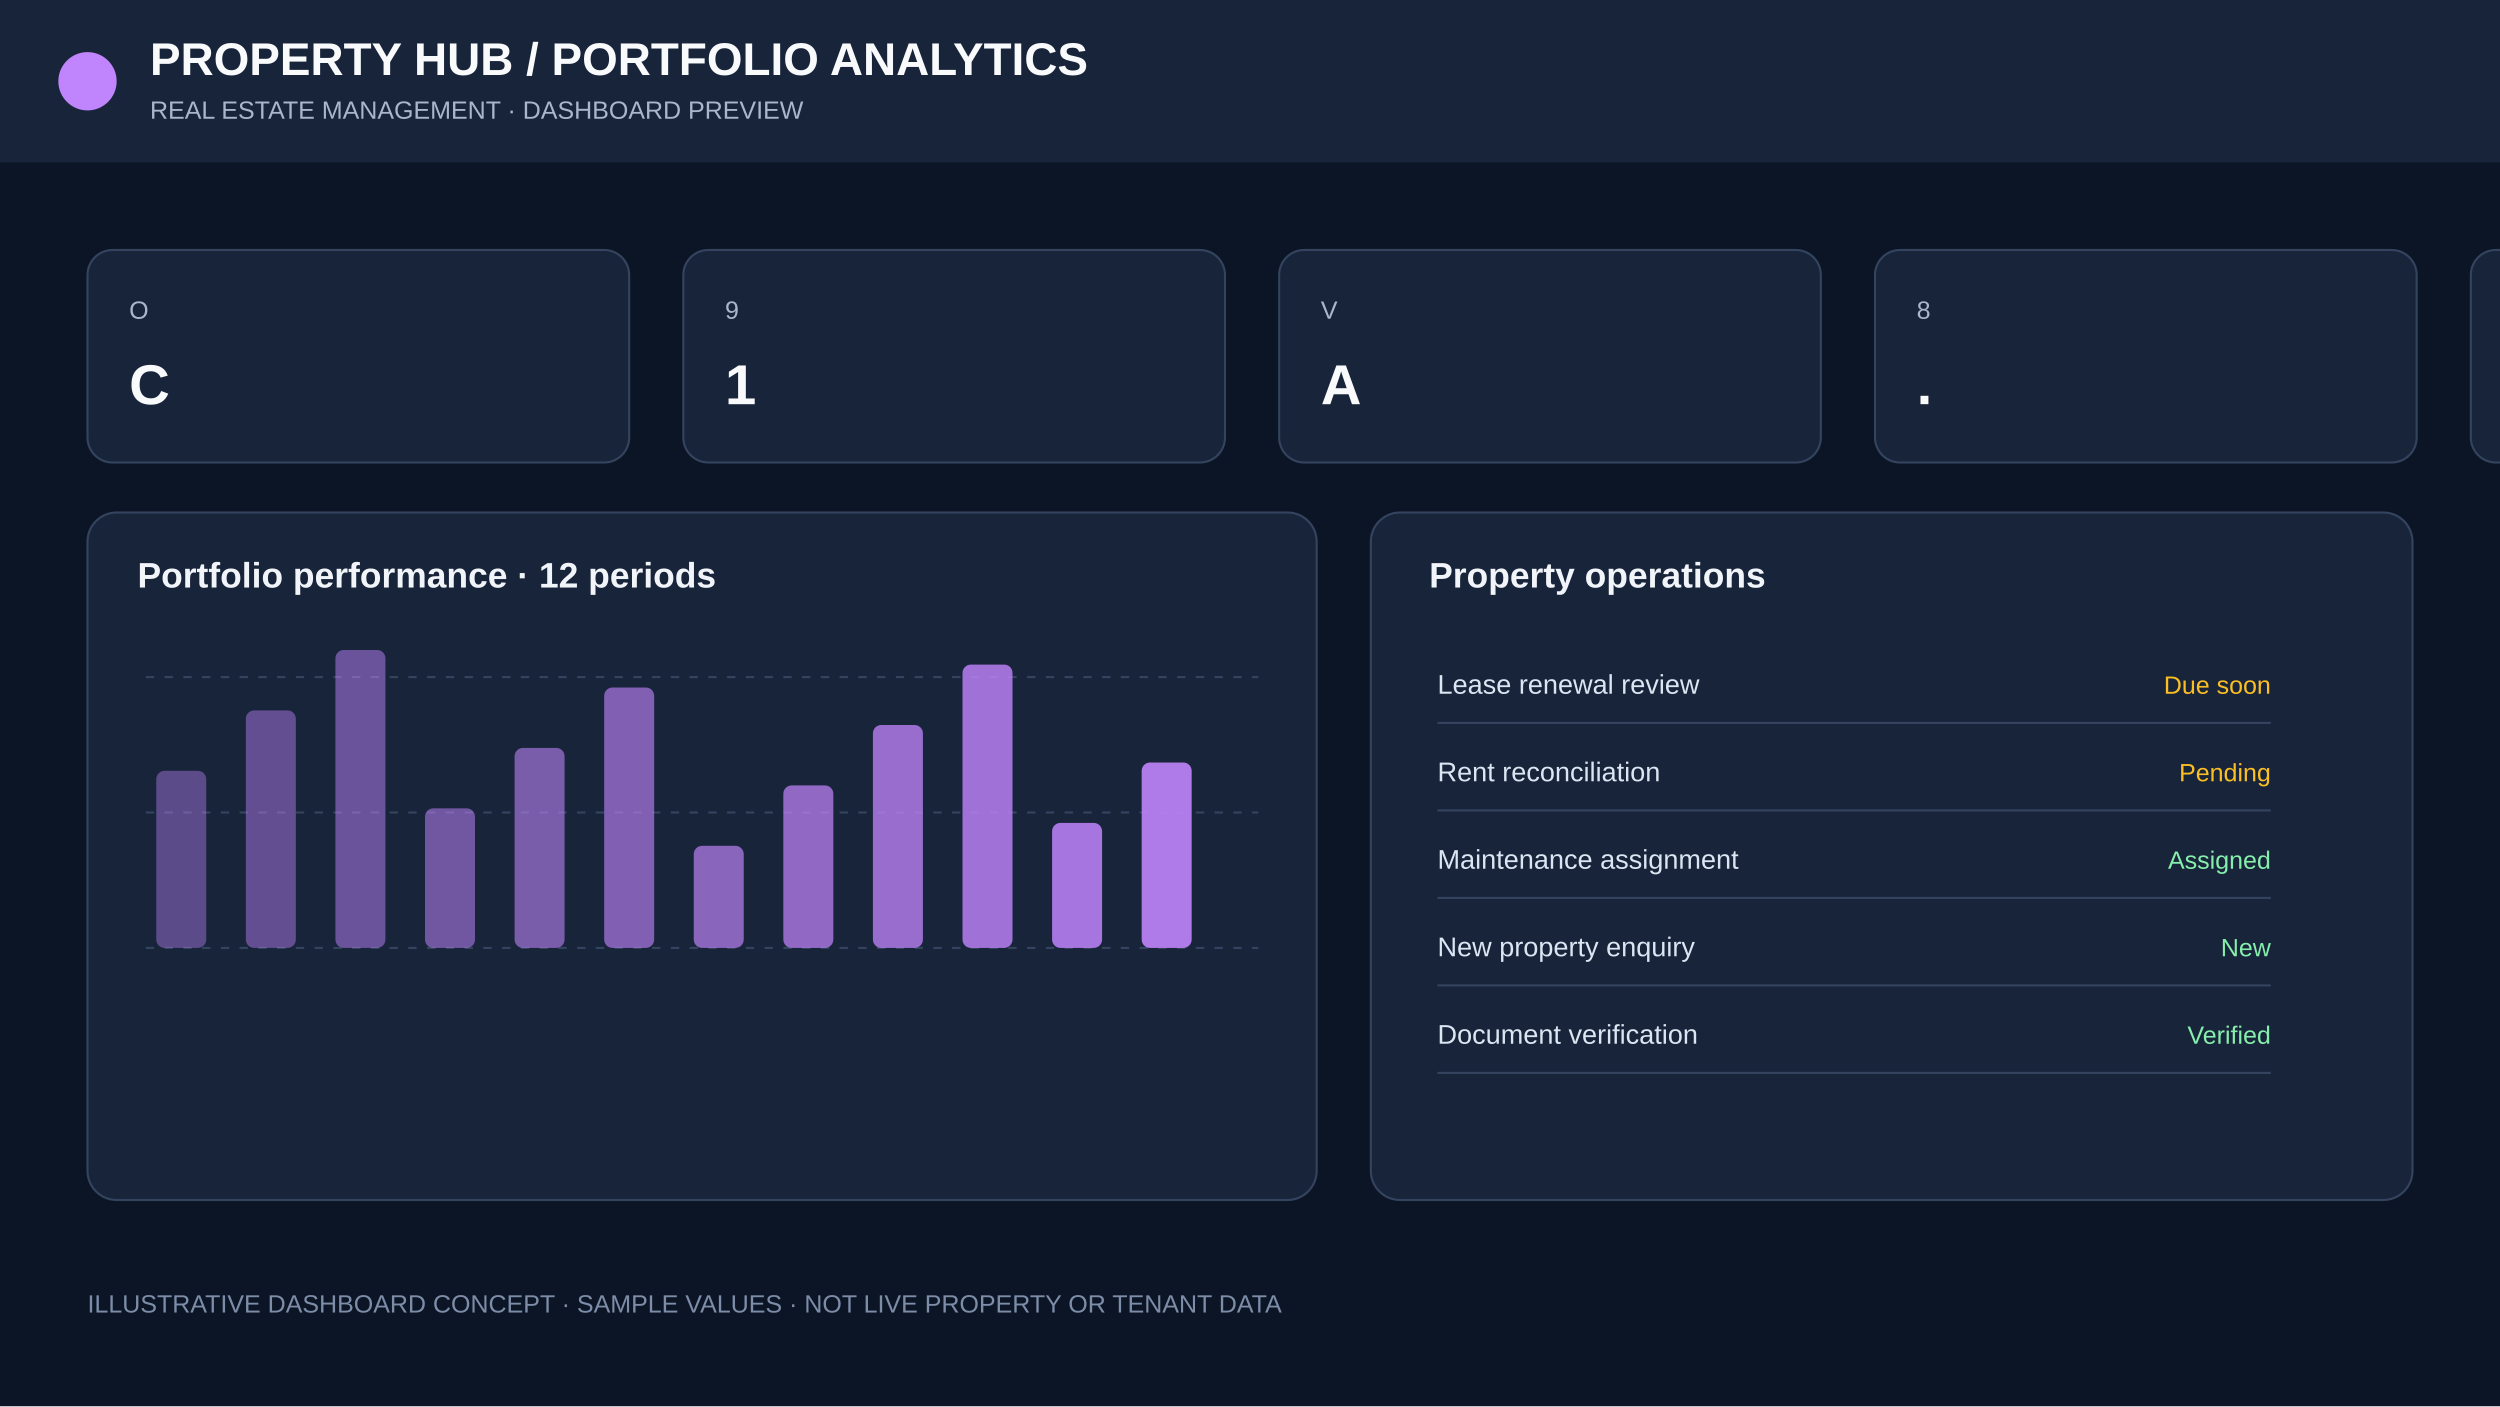
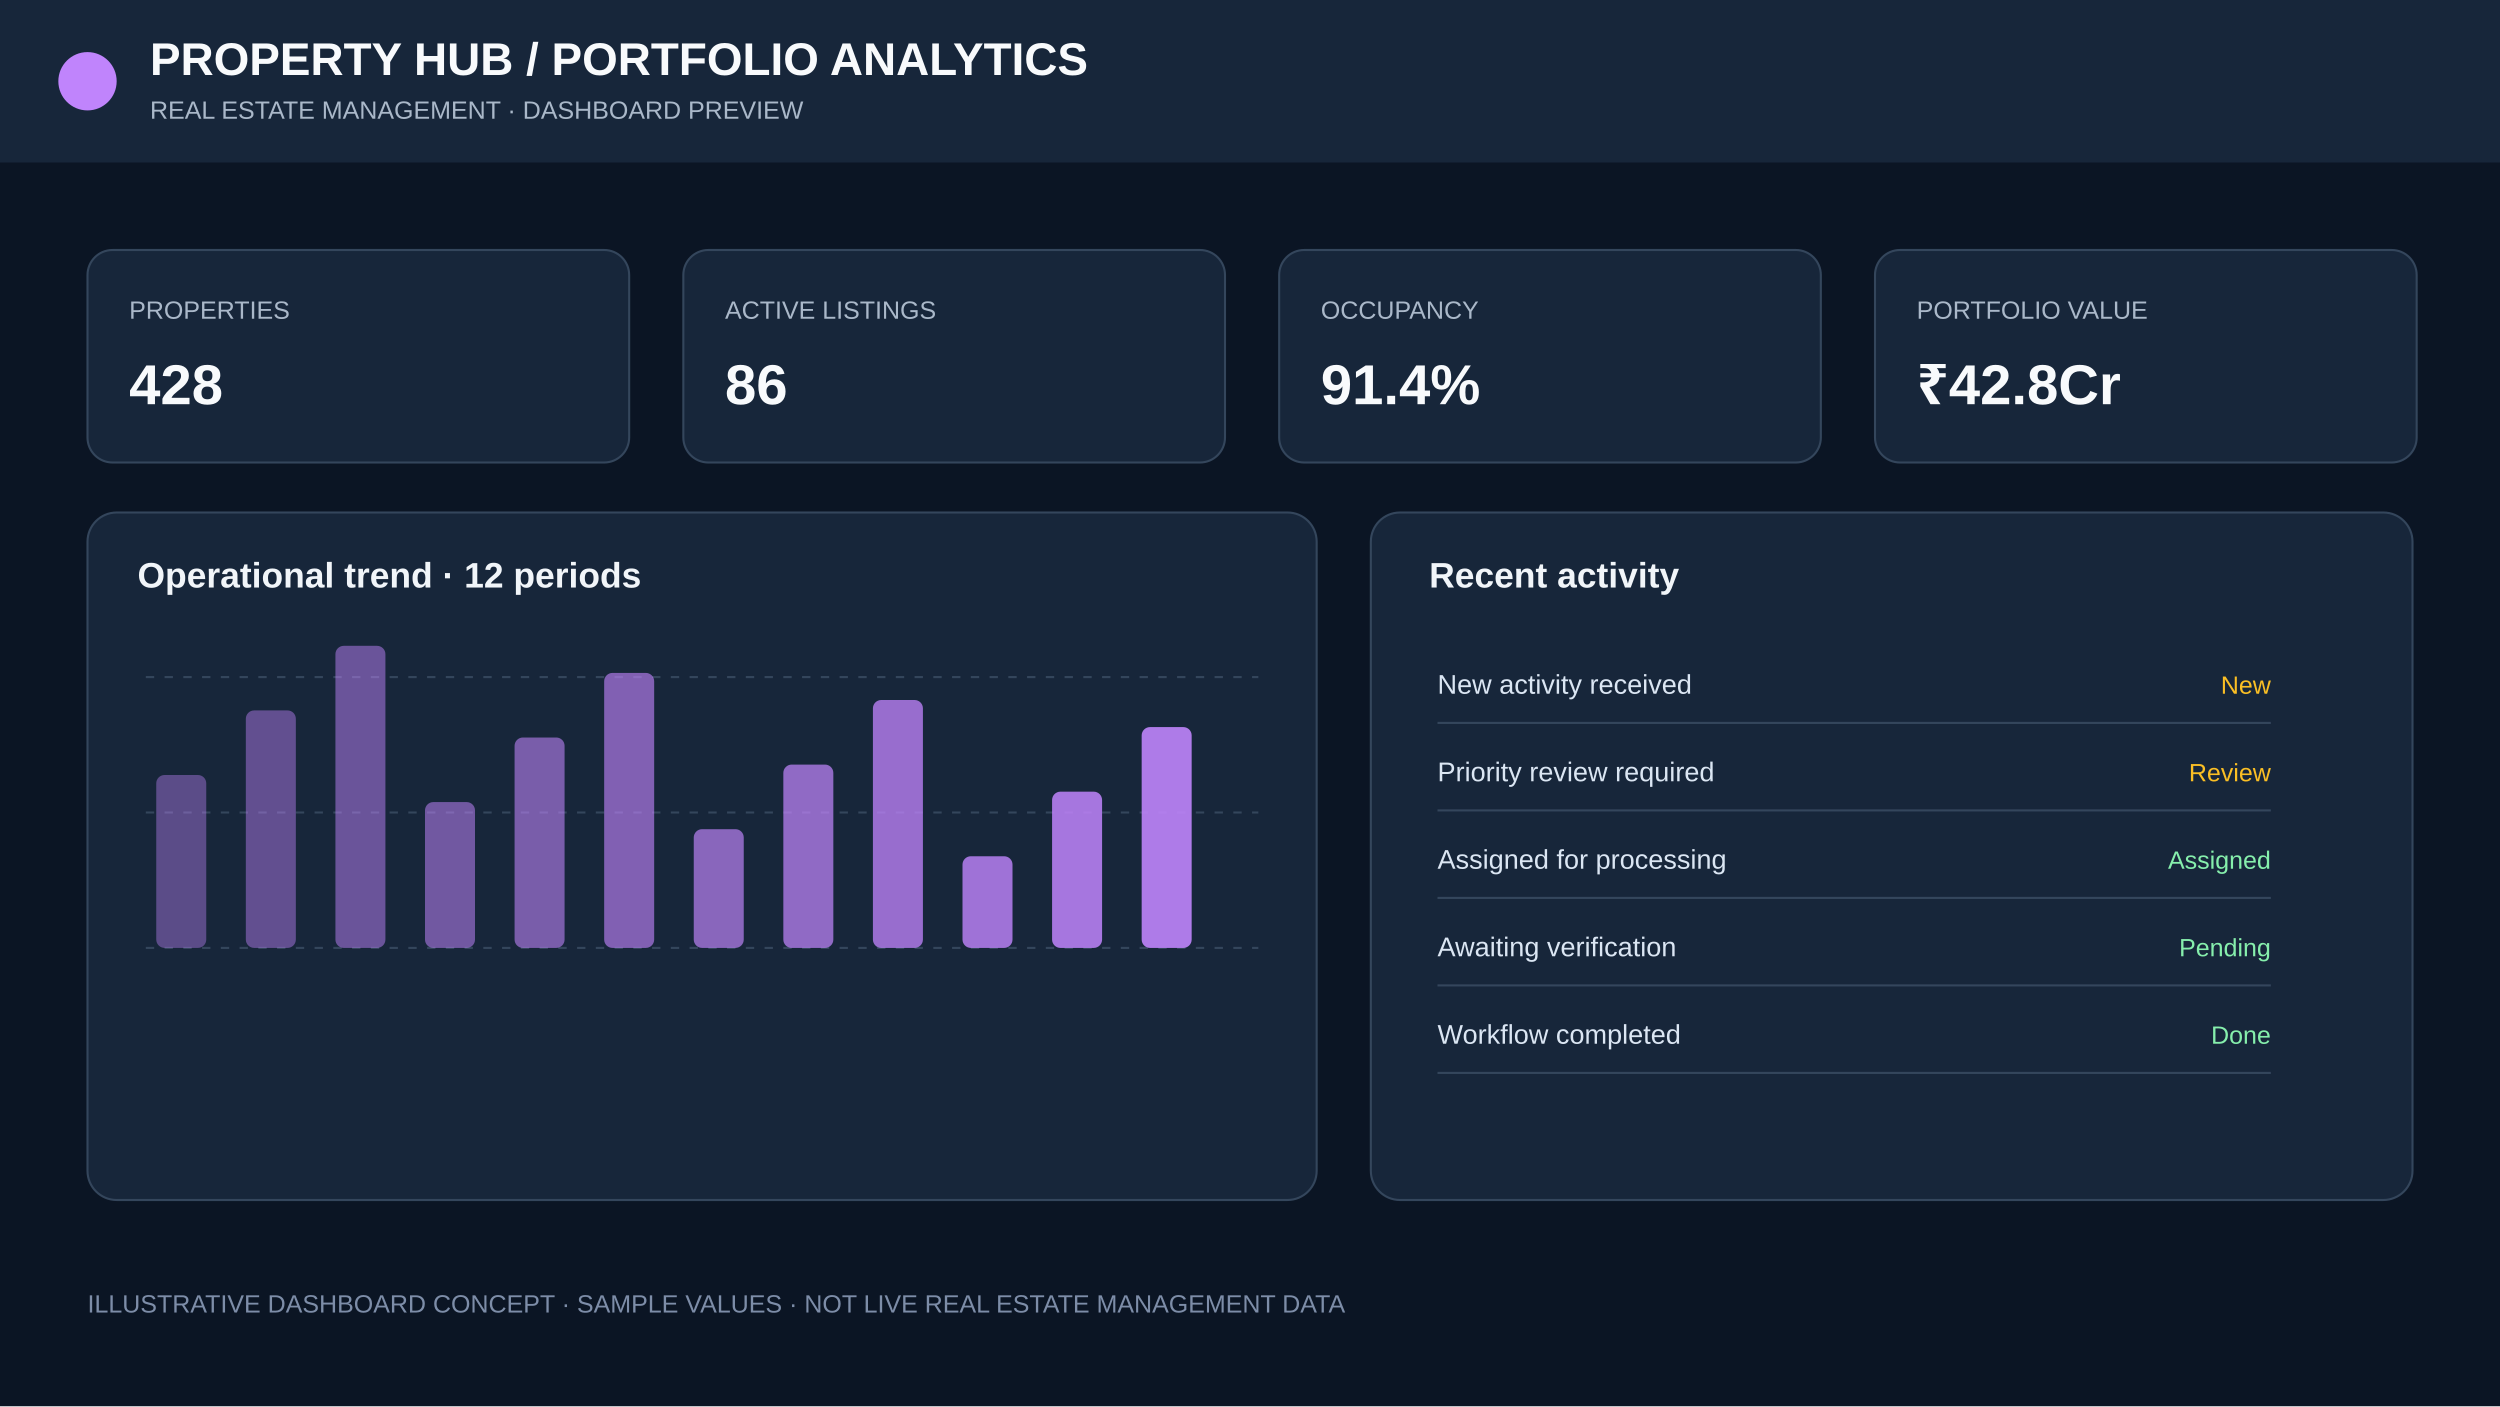
<svg xmlns="http://www.w3.org/2000/svg" width="1200" height="675" viewBox="0 0 1200 675">
-   <rect width="1200" height="675" fill="#0c1525" />
-   <rect width="1200" height="78" fill="#18243a" />
+   <rect width="1200" height="675" fill="#0b1524" />
+   <rect width="1200" height="78" fill="#17263a" />
  <circle cx="42" cy="39" r="14" fill="#c084fc" />
  <text x="72" y="36" fill="#f8fafc" font-size="22" font-weight="700" font-family="Arial">PROPERTY HUB / PORTFOLIO ANALYTICS</text>
-   <text x="72" y="57" fill="#aab7ca" font-size="12" font-family="Arial">REAL ESTATE MANAGEMENT · DASHBOARD PREVIEW</text>
-   <rect x="42" y="120" width="260" height="102" rx="12" fill="#18243a" stroke="#34445f" />
-   <text x="62" y="153" fill="#aab7ca" font-size="12" font-family="Arial">O</text>
-   <text x="62" y="194" fill="#f8fafc" font-size="27" font-weight="700" font-family="Arial">C</text>
-   <rect x="328" y="120" width="260" height="102" rx="12" fill="#18243a" stroke="#34445f" />
-   <text x="348" y="153" fill="#aab7ca" font-size="12" font-family="Arial">9</text>
-   <text x="348" y="194" fill="#f8fafc" font-size="27" font-weight="700" font-family="Arial">1</text>
-   <rect x="614" y="120" width="260" height="102" rx="12" fill="#18243a" stroke="#34445f" />
-   <text x="634" y="153" fill="#aab7ca" font-size="12" font-family="Arial">V</text>
-   <text x="634" y="194" fill="#f8fafc" font-size="27" font-weight="700" font-family="Arial">A</text>
-   <rect x="900" y="120" width="260" height="102" rx="12" fill="#18243a" stroke="#34445f" />
-   <text x="920" y="153" fill="#aab7ca" font-size="12" font-family="Arial">8</text>
-   <text x="920" y="194" fill="#f8fafc" font-size="27" font-weight="700" font-family="Arial">.</text>
-   <rect x="1186" y="120" width="260" height="102" rx="12" fill="#18243a" stroke="#34445f" />
-   <text x="1206" y="153" fill="#aab7ca" font-size="12" font-family="Arial">G</text>
-   <text x="1206" y="194" fill="#f8fafc" font-size="27" font-weight="700" font-family="Arial">R</text>
-   <rect x="1472" y="120" width="260" height="102" rx="12" fill="#18243a" stroke="#34445f" />
-   <text x="1492" y="153" fill="#aab7ca" font-size="12" font-family="Arial">+</text>
-   <text x="1492" y="194" fill="#f8fafc" font-size="27" font-weight="700" font-family="Arial">6</text>
-   <rect x="1758" y="120" width="260" height="102" rx="12" fill="#18243a" stroke="#34445f" />
-   <text x="1778" y="153" fill="#aab7ca" font-size="12" font-family="Arial">T</text>
-   <text x="1778" y="194" fill="#f8fafc" font-size="27" font-weight="700" font-family="Arial">O</text>
-   <rect x="2044" y="120" width="260" height="102" rx="12" fill="#18243a" stroke="#34445f" />
-   <text x="2064" y="153" fill="#aab7ca" font-size="12" font-family="Arial">N</text>
-   <text x="2064" y="194" fill="#f8fafc" font-size="27" font-weight="700" font-family="Arial">o</text>
-   <rect x="42" y="246" width="590" height="330" rx="14" fill="#18243a" stroke="#34445f" />
-   <text x="66" y="282" fill="#f1f5f9" font-size="17" font-weight="700" font-family="Arial">Portfolio performance · 12 periods</text>
-   <path d="M70 455 H604 M70 390 H604 M70 325 H604" stroke="#34445f" stroke-dasharray="4 5" />
-   <rect x="75" y="370" width="24" height="85" rx="4" fill="#c084fc" opacity="0.4" />
+   <text x="72" y="57" fill="#aab8c9" font-size="12" font-family="Arial">REAL ESTATE MANAGEMENT · DASHBOARD PREVIEW</text>
+   <rect x="42" y="120" width="260" height="102" rx="12" fill="#17263a" stroke="#34465c" />
+   <text x="62" y="153" fill="#aab8c9" font-size="12" font-family="Arial">PROPERTIES</text>
+   <text x="62" y="194" fill="#f8fafc" font-size="27" font-weight="700" font-family="Arial">428</text>
+   <rect x="328" y="120" width="260" height="102" rx="12" fill="#17263a" stroke="#34465c" />
+   <text x="348" y="153" fill="#aab8c9" font-size="12" font-family="Arial">ACTIVE LISTINGS</text>
+   <text x="348" y="194" fill="#f8fafc" font-size="27" font-weight="700" font-family="Arial">86</text>
+   <rect x="614" y="120" width="260" height="102" rx="12" fill="#17263a" stroke="#34465c" />
+   <text x="634" y="153" fill="#aab8c9" font-size="12" font-family="Arial">OCCUPANCY</text>
+   <text x="634" y="194" fill="#f8fafc" font-size="27" font-weight="700" font-family="Arial">91.4%</text>
+   <rect x="900" y="120" width="260" height="102" rx="12" fill="#17263a" stroke="#34465c" />
+   <text x="920" y="153" fill="#aab8c9" font-size="12" font-family="Arial">PORTFOLIO VALUE</text>
+   <text x="920" y="194" fill="#f8fafc" font-size="27" font-weight="700" font-family="Arial">₹42.8Cr</text>
+   <rect x="42" y="246" width="590" height="330" rx="14" fill="#17263a" stroke="#34465c" />
+   <text x="66" y="282" fill="#f1f5f9" font-size="17" font-weight="700" font-family="Arial">Operational trend · 12 periods</text>
+   <path d="M70 455 H604 M70 390 H604 M70 325 H604" stroke="#34465c" stroke-dasharray="4 5" />
+   <rect x="75" y="372" width="24" height="83" rx="4" fill="#c084fc" opacity="0.4" />
  <rect x="118" y="341" width="24" height="114" rx="4" fill="#c084fc" opacity="0.445" />
-   <rect x="161" y="312" width="24" height="143" rx="4" fill="#c084fc" opacity="0.49" />
-   <rect x="204" y="388" width="24" height="67" rx="4" fill="#c084fc" opacity="0.535" />
-   <rect x="247" y="359" width="24" height="96" rx="4" fill="#c084fc" opacity="0.58" />
-   <rect x="290" y="330" width="24" height="125" rx="4" fill="#c084fc" opacity="0.625" />
-   <rect x="333" y="406" width="24" height="49" rx="4" fill="#c084fc" opacity="0.67" />
-   <rect x="376" y="377" width="24" height="78" rx="4" fill="#c084fc" opacity="0.715" />
-   <rect x="419" y="348" width="24" height="107" rx="4" fill="#c084fc" opacity="0.76" />
-   <rect x="462" y="319" width="24" height="136" rx="4" fill="#c084fc" opacity="0.805" />
-   <rect x="505" y="395" width="24" height="60" rx="4" fill="#c084fc" opacity="0.85" />
-   <rect x="548" y="366" width="24" height="89" rx="4" fill="#c084fc" opacity="0.895" />
-   <rect x="658" y="246" width="500" height="330" rx="14" fill="#18243a" stroke="#34445f" />
-   <text x="686" y="282" fill="#f1f5f9" font-size="17" font-weight="700" font-family="Arial">Property operations</text>
-   <text x="690" y="333" fill="#dbe6f3" font-size="13" font-family="Arial">Lease renewal review</text>
-   <text x="1090" y="333" text-anchor="end" fill="#fbbf24" font-size="12" font-family="Arial">Due soon</text>
-   <path d="M690 347 H1090" stroke="#34445f" />
-   <text x="690" y="375" fill="#dbe6f3" font-size="13" font-family="Arial">Rent reconciliation</text>
-   <text x="1090" y="375" text-anchor="end" fill="#fbbf24" font-size="12" font-family="Arial">Pending</text>
-   <path d="M690 389 H1090" stroke="#34445f" />
-   <text x="690" y="417" fill="#dbe6f3" font-size="13" font-family="Arial">Maintenance assignment</text>
+   <rect x="161" y="310" width="24" height="145" rx="4" fill="#c084fc" opacity="0.49" />
+   <rect x="204" y="385" width="24" height="70" rx="4" fill="#c084fc" opacity="0.535" />
+   <rect x="247" y="354" width="24" height="101" rx="4" fill="#c084fc" opacity="0.58" />
+   <rect x="290" y="323" width="24" height="132" rx="4" fill="#c084fc" opacity="0.625" />
+   <rect x="333" y="398" width="24" height="57" rx="4" fill="#c084fc" opacity="0.67" />
+   <rect x="376" y="367" width="24" height="88" rx="4" fill="#c084fc" opacity="0.715" />
+   <rect x="419" y="336" width="24" height="119" rx="4" fill="#c084fc" opacity="0.76" />
+   <rect x="462" y="411" width="24" height="44" rx="4" fill="#c084fc" opacity="0.805" />
+   <rect x="505" y="380" width="24" height="75" rx="4" fill="#c084fc" opacity="0.85" />
+   <rect x="548" y="349" width="24" height="106" rx="4" fill="#c084fc" opacity="0.895" />
+   <rect x="658" y="246" width="500" height="330" rx="14" fill="#17263a" stroke="#34465c" />
+   <text x="686" y="282" fill="#f1f5f9" font-size="17" font-weight="700" font-family="Arial">Recent activity</text>
+   <text x="690" y="333" fill="#dbe6f3" font-size="13" font-family="Arial">New activity received</text>
+   <text x="1090" y="333" text-anchor="end" fill="#fbbf24" font-size="12" font-family="Arial">New</text>
+   <path d="M690 347 H1090" stroke="#34465c" />
+   <text x="690" y="375" fill="#dbe6f3" font-size="13" font-family="Arial">Priority review required</text>
+   <text x="1090" y="375" text-anchor="end" fill="#fbbf24" font-size="12" font-family="Arial">Review</text>
+   <path d="M690 389 H1090" stroke="#34465c" />
+   <text x="690" y="417" fill="#dbe6f3" font-size="13" font-family="Arial">Assigned for processing</text>
  <text x="1090" y="417" text-anchor="end" fill="#86efac" font-size="12" font-family="Arial">Assigned</text>
-   <path d="M690 431 H1090" stroke="#34445f" />
-   <text x="690" y="459" fill="#dbe6f3" font-size="13" font-family="Arial">New property enquiry</text>
-   <text x="1090" y="459" text-anchor="end" fill="#86efac" font-size="12" font-family="Arial">New</text>
-   <path d="M690 473 H1090" stroke="#34445f" />
-   <text x="690" y="501" fill="#dbe6f3" font-size="13" font-family="Arial">Document verification</text>
-   <text x="1090" y="501" text-anchor="end" fill="#86efac" font-size="12" font-family="Arial">Verified</text>
-   <path d="M690 515 H1090" stroke="#34445f" />
-   <text x="42" y="630" fill="#7d8da8" font-size="12" font-family="Arial">ILLUSTRATIVE DASHBOARD CONCEPT · SAMPLE VALUES · NOT LIVE PROPERTY OR TENANT DATA</text>
+   <path d="M690 431 H1090" stroke="#34465c" />
+   <text x="690" y="459" fill="#dbe6f3" font-size="13" font-family="Arial">Awaiting verification</text>
+   <text x="1090" y="459" text-anchor="end" fill="#86efac" font-size="12" font-family="Arial">Pending</text>
+   <path d="M690 473 H1090" stroke="#34465c" />
+   <text x="690" y="501" fill="#dbe6f3" font-size="13" font-family="Arial">Workflow completed</text>
+   <text x="1090" y="501" text-anchor="end" fill="#86efac" font-size="12" font-family="Arial">Done</text>
+   <path d="M690 515 H1090" stroke="#34465c" />
+   <text x="42" y="630" fill="#7d8da8" font-size="12" font-family="Arial">ILLUSTRATIVE DASHBOARD CONCEPT · SAMPLE VALUES · NOT LIVE REAL ESTATE MANAGEMENT DATA</text>
</svg>
